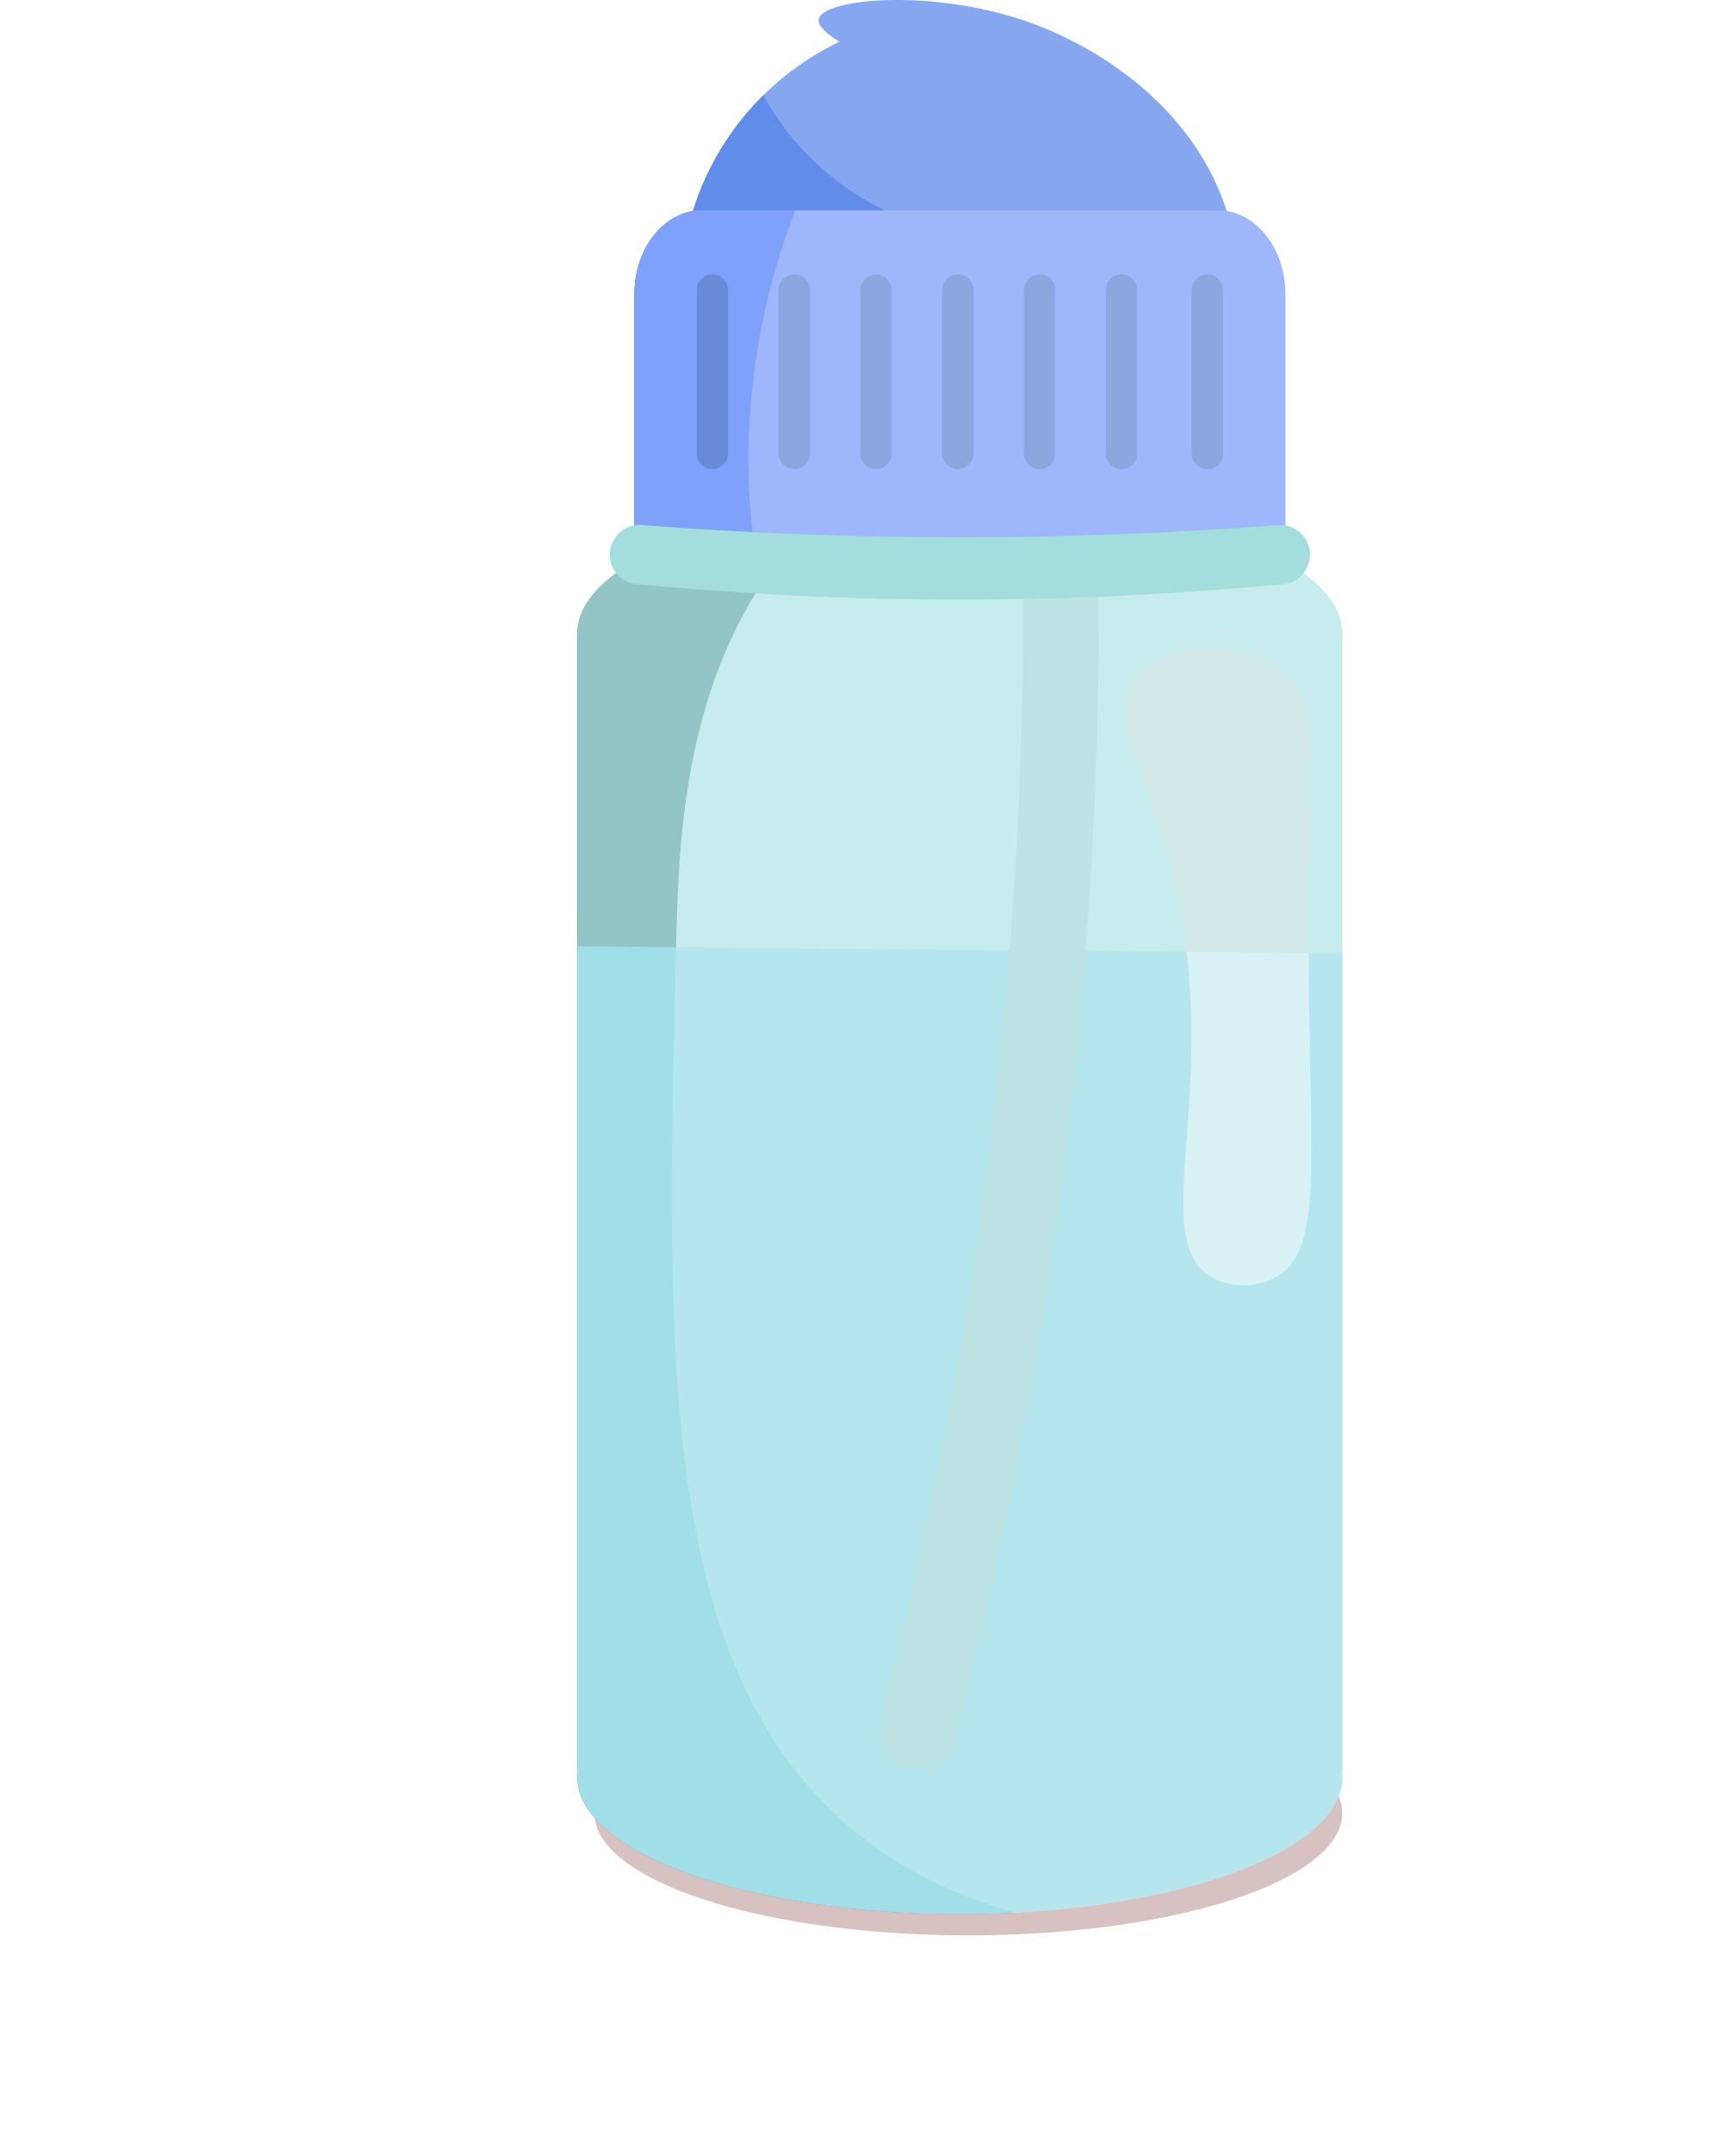
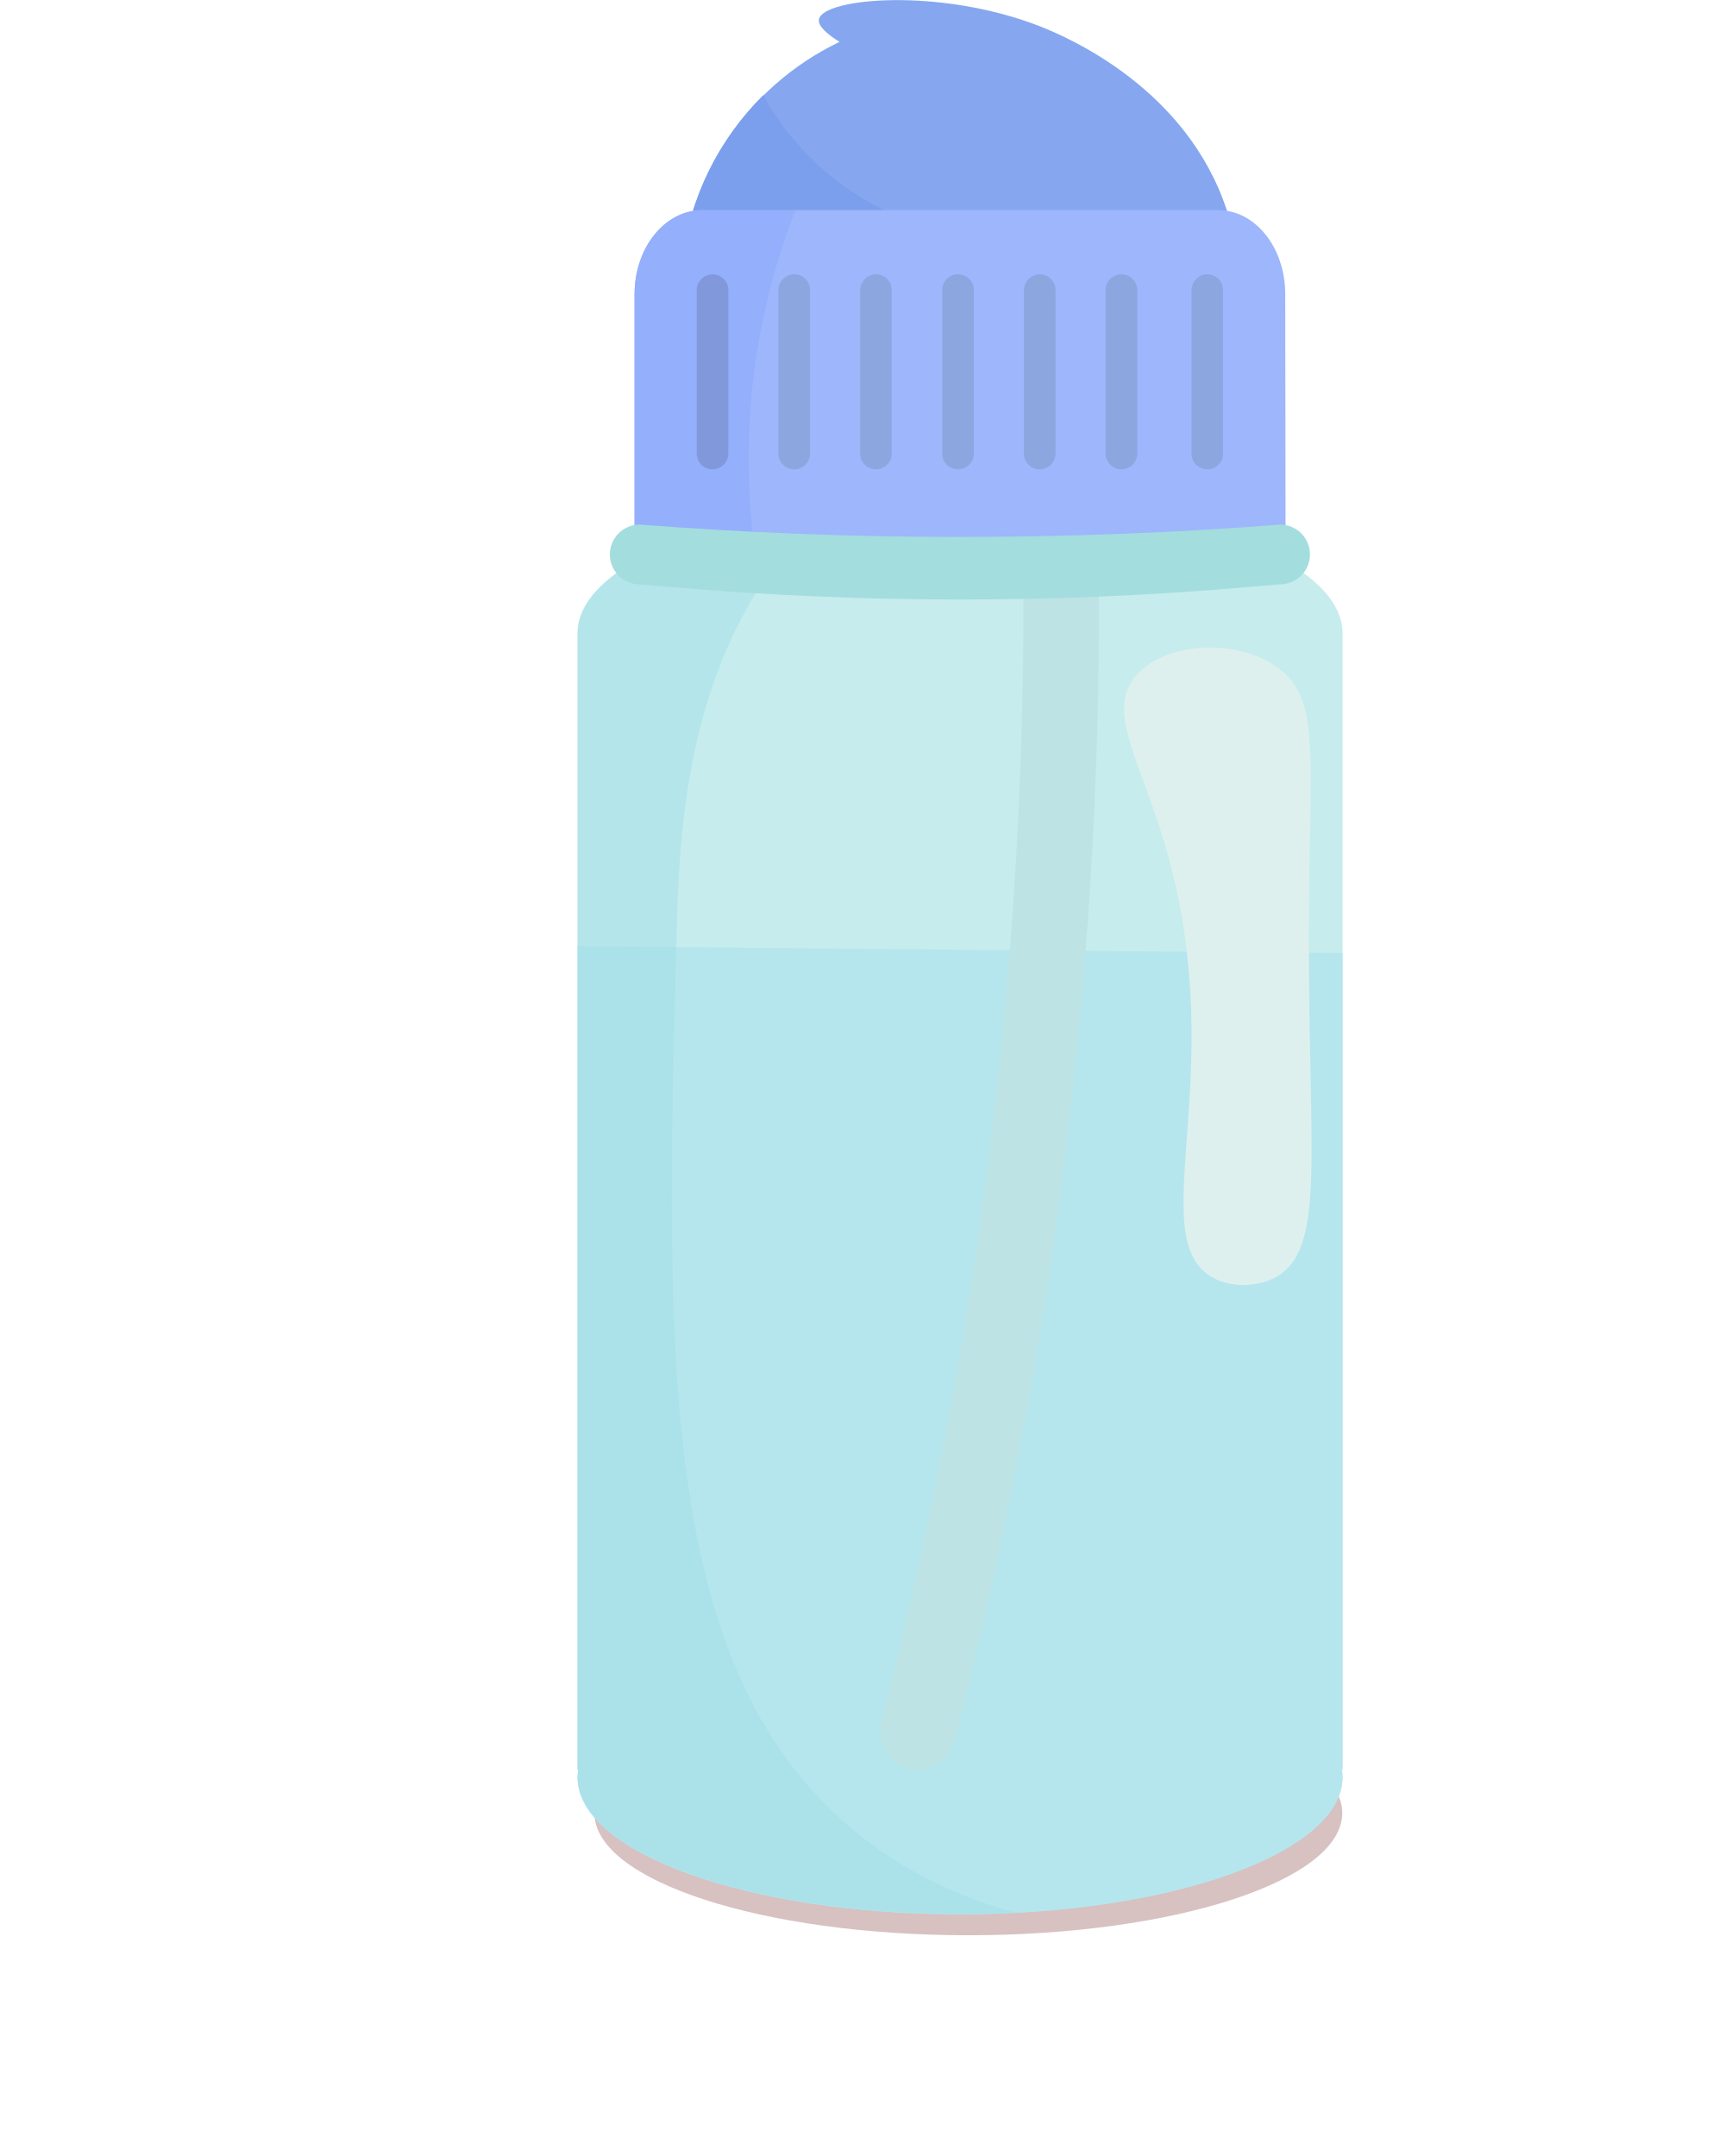
- <svg xmlns="http://www.w3.org/2000/svg" viewBox="0 0 504.4 628.01">
-   <defs>
-     <style>
-       .cls-1 {
-         fill: #9db6fc;
-       }
- 
-       .cls-2 {
-         fill: #86a7ef;
-       }
- 
-       .cls-3 {
-         fill: #8ca6e0;
-       }
- 
-       .cls-4 {
-         clip-path: url(#clippath-2);
-       }
- 
-       .cls-5, .cls-6 {
-         isolation: isolate;
-       }
- 
-       .cls-7 {
-         stroke: #d1d1d1;
-         stroke-linecap: round;
-         stroke-miterlimit: 10;
-         stroke-width: 22px;
-       }
- 
-       .cls-7, .cls-8 {
-         fill: none;
-       }
- 
-       .cls-9 {
-         fill: #a4dddd;
-       }
- 
-       .cls-10 {
-         clip-path: url(#clippath-1);
-       }
- 
-       .cls-11 {
-         fill: #bababa;
-       }
- 
-       .cls-11, .cls-12 {
-         mix-blend-mode: overlay;
-       }
- 
-       .cls-13 {
-         clip-path: url(#clippath);
-       }
- 
-       .cls-14 {
-         fill: #b0e1ff;
-       }
- 
-       .cls-15 {
-         clip-path: url(#clippath-3);
-       }
- 
-       .cls-6 {
-         fill: #a36c6c;
-         opacity: .42;
-       }
- 
-       .cls-16 {
-         fill: #b8e7e8;
-         opacity: .8;
-       }
- 
-       .cls-12 {
-         fill: #595959;
-       }
-     </style>
-     <clipPath id="clippath">
-       <path class="cls-8" d="m302.69,7.59c-29.09-11.34-62.94-8.21-64.25-2.03-.44,2.07,2.76,4.58,6.04,6.6-27.39,13.1-46.31,41.06-46.31,73.45,0,44.94,36.43,81.37,81.37,81.37s81.37-36.43,81.37-81.37c0-11.18-2.35-20.1-3.58-23.95-11.54-35.98-46.47-50.88-54.65-54.07Z" />
-     </clipPath>
-     <clipPath id="clippath-1">
-       <path class="cls-8" d="m390.96,184.51c0-22.05-49.88-39.92-111.41-39.92s-111.41,17.87-111.41,39.92v330.96h.17c-.11.72-.17,1.45-.17,2.18,0,22.05,49.88,39.92,111.41,39.92s111.41-17.87,111.41-39.92c0-.73-.06-1.46-.17-2.18h.17V184.51Z" />
-     </clipPath>
-     <clipPath id="clippath-2">
-       <path class="cls-8" d="m390.96,184.51c0-22.05-49.88-39.92-111.41-39.92s-111.41,17.87-111.41,39.92v330.96h.17c-.11.72-.17,1.45-.17,2.18,0,22.05,49.88,39.92,111.41,39.92s111.41-17.87,111.41-39.92c0-.73-.06-1.46-.17-2.18h.17V184.51Z" />
-     </clipPath>
-     <clipPath id="clippath-3">
-       <path class="cls-8" d="m374.36,157.46l-26.51,2.95c-45.44,5.05-91.15,5.05-136.59,0l-26.51-2.95v-71.72c0-13.51,8.79-24.47,19.64-24.47h150.34c10.85,0,19.64,10.95,19.64,24.47v71.72Z" />
-     </clipPath>
-   </defs>
-   <g class="cls-5">
-     <g id="Layer_1" data-name="Layer 1">
-       <ellipse class="cls-6" cx="282" cy="528.11" rx="108.9" ry="35.63" />
+ <svg xmlns="http://www.w3.org/2000/svg" xmlns:xlink="http://www.w3.org/1999/xlink" version="1.1" id="Layer_1" x="0px" y="0px" viewBox="0 0 504.4 628" style="enable-background:new 0 0 504.4 628;" xml:space="preserve">
+   <style type="text/css">
+ 	.st0{opacity:0.42;fill:#A36C6C;enable-background:new    ;}
+ 	.st1{clip-path:url(#SVGID_00000013157541573397490760000012035768037122894472_);}
+ 	.st2{fill:#B0E1FF;}
+ 	.st3{fill:none;stroke:#D1D1D1;stroke-width:22;stroke-linecap:round;stroke-miterlimit:10;}
+ 	.st4{opacity:0.8;fill:#B8E7E8;enable-background:new    ;}
+ 	.st5{fill:#DEF0EE;}
+ 	.st6{opacity:0.5;fill:#A0DEE8;}
+ 	.st7{fill:#86A7EF;}
+ 	.st8{fill:#7B9FED;}
+ 	.st9{fill:#9DB6FC;}
+ 	.st10{fill:#94AFFB;}
+ 	.st11{fill:#8199DB;}
+ 	.st12{fill:#8CA6E0;}
+ 	.st13{fill:#A4DDDD;}
+ </style>
+   <g>
+     <g id="Layer_1_00000011723096913151172610000005297001023188627620_">
+       <ellipse class="st0" cx="282" cy="528.1" rx="108.9" ry="35.6" />
      <g>
-         <path class="cls-2" d="m302.69,7.59c-29.09-11.34-62.94-8.21-64.25-2.03-.44,2.07,2.76,4.58,6.04,6.6-27.39,13.1-46.31,41.06-46.31,73.45,0,44.94,36.43,81.37,81.37,81.37s81.37-36.43,81.37-81.37c0-11.18-2.35-20.1-3.58-23.95-11.54-35.98-46.47-50.88-54.65-54.07Z" />
-         <g class="cls-13">
-           <path class="cls-12" d="m216.91,15.88c2.92,7.93,8.17,18.7,17.81,28.75,25.52,26.61,60.91,26.41,68.44,26.2-43.93,2.29-87.86,4.58-131.79,6.87,15.18-20.61,30.36-41.22,45.54-61.82Z" />
+         <g>
+           <defs>
+             <path id="SVGID_1_" d="M391,184.5c0-22.1-49.9-39.9-111.4-39.9s-111.4,17.9-111.4,39.9v331h0.2c-0.1,0.7-0.2,1.5-0.2,2.2       c0,22,49.9,39.9,111.4,39.9S391,539.7,391,517.6c0-0.7-0.1-1.5-0.2-2.2h0.2V184.5z" />
+           </defs>
+           <clipPath id="SVGID_00000023277869524293896700000017227025712983709092_">
+             <use xlink:href="#SVGID_1_" style="overflow:visible;" />
+           </clipPath>
+           <g style="clip-path:url(#SVGID_00000023277869524293896700000017227025712983709092_);">
+             <path class="st2" d="M168.1,275.6c74.3,0.7,148.6,1.4,222.8,2c37.8,99.7,75.6,199.5,113.4,299.2       c-39.4,19.2-111.3,47.9-205.6,50.9c-101,3.2-179-24.7-219.8-42.7C108.7,481.9,138.4,378.8,168.1,275.6L168.1,275.6z" />
+           </g>
        </g>
-         <g class="cls-10">
-           <path class="cls-14" d="m168.14,275.64c74.27.68,148.55,1.36,222.82,2.04,37.81,99.73,75.63,199.46,113.44,299.19-39.43,19.21-111.33,47.92-205.57,50.88-100.99,3.18-178.96-24.74-219.82-42.74,29.71-103.12,59.41-206.25,89.12-309.37Z" />
+         <path class="st3" d="M267.3,504.4c16.1-62.5,30.5-137.2,37.4-222.1c5.2-63.5,5.3-121.7,2.6-173.3" />
+         <path class="st4" d="M391,184.5c0-22.1-49.9-39.9-111.4-39.9s-111.4,17.9-111.4,39.9v331h0.2c-0.1,0.7-0.2,1.5-0.2,2.2     c0,22,49.9,39.9,111.4,39.9S391,539.7,391,517.6c0-0.7-0.1-1.5-0.2-2.2h0.2V184.5z" />
+         <path class="st5" d="M372.4,194.7c-12.3-9.3-34.3-7.6-42.2,2.9c-8,10.7,2.7,25,10.2,52.4c17.6,64.6-7.9,111.2,13.1,122.3     c5.6,2.9,12.6,2.4,17.5,0c15.6-7.8,9.9-36.1,10.2-102C381.3,219.8,384.8,204,372.4,194.7L372.4,194.7z" />
+       </g>
+     </g>
+     <path class="st6" d="M197.1,269.5c0.9-35.1,4.9-78.7,35.6-114c2.7-3.1,5.5-5.9,8.2-8.5c-42.4,5.6-72.7,20.3-72.7,37.4v331h0.2   c-0.1,0.7-0.2,1.5-0.2,2.2c0,22,49.9,39.9,111.4,39.9c5.5,0,10.9-0.1,16.2-0.4c-17.6-4.8-29.9-11.7-37.6-16.9   C191,495.3,193.6,400.7,197.1,269.5z" />
+     <g>
+       <path class="st7" d="M302.7,7.6c-29.1-11.3-62.9-8.2-64.2-2c-0.4,2.1,2.8,4.6,6,6.6c-27.4,13.1-46.3,41.1-46.3,73.4    c0,44.9,36.4,81.4,81.4,81.4s81.4-36.4,81.4-81.4c0-11.2-2.4-20.1-3.6-24C345.8,25.7,310.9,10.8,302.7,7.6L302.7,7.6z" />
+       <path class="st8" d="M234.7,44.6c-5.4-5.6-9.4-11.4-12.4-16.9c-12.8,12.7-21.5,29.6-23.6,48.5c34.8-1.8,69.6-3.6,104.5-5.4    C295.6,71,260.2,71.2,234.7,44.6z" />
+       <g>
+         <g>
+           <path class="st9" d="M374.4,157.5l-26.5,2.9c-45.4,5.1-91.1,5.1-136.6,0l-26.5-2.9V85.7c0-13.5,8.8-24.5,19.6-24.5h150.3      c10.9,0,19.6,10.9,19.6,24.5L374.4,157.5L374.4,157.5z" />
+           <path class="st10" d="M218.3,122.4c1.4-24.2,7-44.9,13.3-61.1h-27.2c-10.9,0-19.6,11-19.6,24.5v71.7l26.5,2.9      c2.9,0.3,5.7,0.6,8.6,0.9C218.3,149.7,217.5,136.7,218.3,122.4z" />
+           <g>
+             <path class="st11" d="M207.5,79.9L207.5,79.9c2.5,0,4.6,2,4.6,4.6v47.6c0,2.5-2,4.6-4.6,4.6l0,0c-2.5,0-4.6-2-4.6-4.6V84.5       C202.9,82,205,79.9,207.5,79.9z" />
+             <path class="st12" d="M231.3,79.9L231.3,79.9c2.5,0,4.6,2,4.6,4.6v47.6c0,2.5-2,4.6-4.6,4.6l0,0c-2.5,0-4.6-2-4.6-4.6V84.5       C226.7,82,228.8,79.9,231.3,79.9z" />
+             <path class="st12" d="M255.1,79.9L255.1,79.9c2.5,0,4.6,2,4.6,4.6v47.6c0,2.5-2,4.6-4.6,4.6l0,0c-2.5,0-4.6-2-4.6-4.6V84.5       C250.6,82,252.6,79.9,255.1,79.9z" />
+             <path class="st12" d="M279,79.9L279,79.9c2.5,0,4.6,2,4.6,4.6v47.6c0,2.5-2,4.6-4.6,4.6l0,0c-2.5,0-4.6-2-4.6-4.6V84.5       C274.4,82,276.4,79.9,279,79.9z" />
+             <path class="st12" d="M302.8,79.9L302.8,79.9c2.5,0,4.6,2,4.6,4.6v47.6c0,2.5-2,4.6-4.6,4.6l0,0c-2.5,0-4.6-2-4.6-4.6V84.5       C298.2,82,300.3,79.9,302.8,79.9z" />
+             <path class="st12" d="M326.6,79.9L326.6,79.9c2.5,0,4.6,2,4.6,4.6v47.6c0,2.5-2,4.6-4.6,4.6l0,0c-2.5,0-4.6-2-4.6-4.6V84.5       C322,82,324.1,79.9,326.6,79.9z" />
+             <path class="st12" d="M351.6,79.9L351.6,79.9c2.5,0,4.6,2,4.6,4.6v47.6c0,2.5-2,4.6-4.6,4.6l0,0c-2.5,0-4.6-2-4.6-4.6V84.5       C347.1,82,349.1,79.9,351.6,79.9z" />
+           </g>
        </g>
-         <path class="cls-7" d="m267.28,504.36c16.12-62.55,30.5-137.25,37.4-222.11,5.17-63.54,5.26-121.74,2.65-173.26" />
-         <path class="cls-16" d="m390.96,184.51c0-22.05-49.88-39.92-111.41-39.92s-111.41,17.87-111.41,39.92v330.96h.17c-.11.72-.17,1.45-.17,2.18,0,22.05,49.88,39.92,111.41,39.92s111.41-17.87,111.41-39.92c0-.73-.06-1.46-.17-2.18h.17V184.51Z" />
-         <g class="cls-4">
-           <path class="cls-12" d="m259.69,132.09c-7.2,4.72-17.25,12.27-27.04,23.5-30.71,35.21-34.64,78.83-35.58,113.95-3.51,131.17-6.04,225.75,61.06,270.7,14.23,9.53,43.49,24.81,93.63,22.39-23.72,14.66-138.24,82.41-231.01,39.02C-28.06,532.05-39.81,220.41,88.17,139.28c57.73-36.6,133.03-19.32,171.51-7.18Z" />
-         </g>
-         <g>
-           <g>
-             <path class="cls-1" d="m374.36,157.46l-26.51,2.95c-45.44,5.05-91.15,5.05-136.59,0l-26.51-2.95v-71.72c0-13.51,8.79-24.47,19.64-24.47h150.34c10.85,0,19.64,10.95,19.64,24.47v71.72Z" />
-             <g>
-               <rect class="cls-3" x="202.92" y="79.92" width="9.12" height="56.73" rx="4.56" ry="4.56" />
-               <rect class="cls-3" x="226.74" y="79.92" width="9.12" height="56.73" rx="4.56" ry="4.56" />
-               <rect class="cls-3" x="250.57" y="79.92" width="9.12" height="56.73" rx="4.56" ry="4.56" />
-               <rect class="cls-3" x="274.39" y="79.92" width="9.12" height="56.73" rx="4.56" ry="4.56" />
-               <rect class="cls-3" x="298.22" y="79.92" width="9.12" height="56.73" rx="4.56" ry="4.56" />
-               <rect class="cls-3" x="322.04" y="79.92" width="9.12" height="56.73" rx="4.56" ry="4.56" />
-               <rect class="cls-3" x="347.06" y="79.92" width="9.12" height="56.73" rx="4.56" ry="4.56" />
-             </g>
-             <g class="cls-15">
-               <path class="cls-12" d="m228.75,198.92c-5.55-16.39-12.33-43.23-10.42-76.53,2.45-42.48,17.82-73.99,27.17-90.12h-112.3c-39.97,37.51-44.52,97.51-14.49,135.85,24.5,31.29,68.79,44.03,110.04,30.79Z" />
-             </g>
-           </g>
-           <path class="cls-9" d="m372.84,170.24l-10.63.91c-55.01,4.7-110.32,4.7-165.32,0l-10.63-.91c-4.77,0-8.67-3.9-8.67-8.67s3.9-8.67,8.67-8.67c28.7,2.22,59.6,3.58,92.45,3.6,33.48.02,64.95-1.34,94.14-3.6,4.76,0,8.67,3.91,8.67,8.67s-3.9,8.67-8.67,8.67Z" />
-         </g>
-         <path class="cls-11" d="m372.39,194.7c-12.31-9.26-34.32-7.61-42.23,2.91-8.05,10.7,2.72,24.96,10.19,52.43,17.57,64.58-7.89,111.25,13.11,122.33,5.57,2.94,12.62,2.44,17.48,0,15.59-7.81,9.94-36.12,10.19-101.95.19-50.58,3.65-66.42-8.74-75.73Z" />
+         <path class="st13" d="M372.8,170.2l-10.6,0.9c-55,4.7-110.3,4.7-165.3,0l-10.6-0.9c-4.8,0-8.7-3.9-8.7-8.7s3.9-8.7,8.7-8.7     c28.7,2.2,59.6,3.6,92.4,3.6c33.5,0,65-1.3,94.1-3.6c4.8,0,8.7,3.9,8.7,8.7S377.6,170.2,372.8,170.2L372.8,170.2z" />
      </g>
    </g>
  </g>
</svg>
